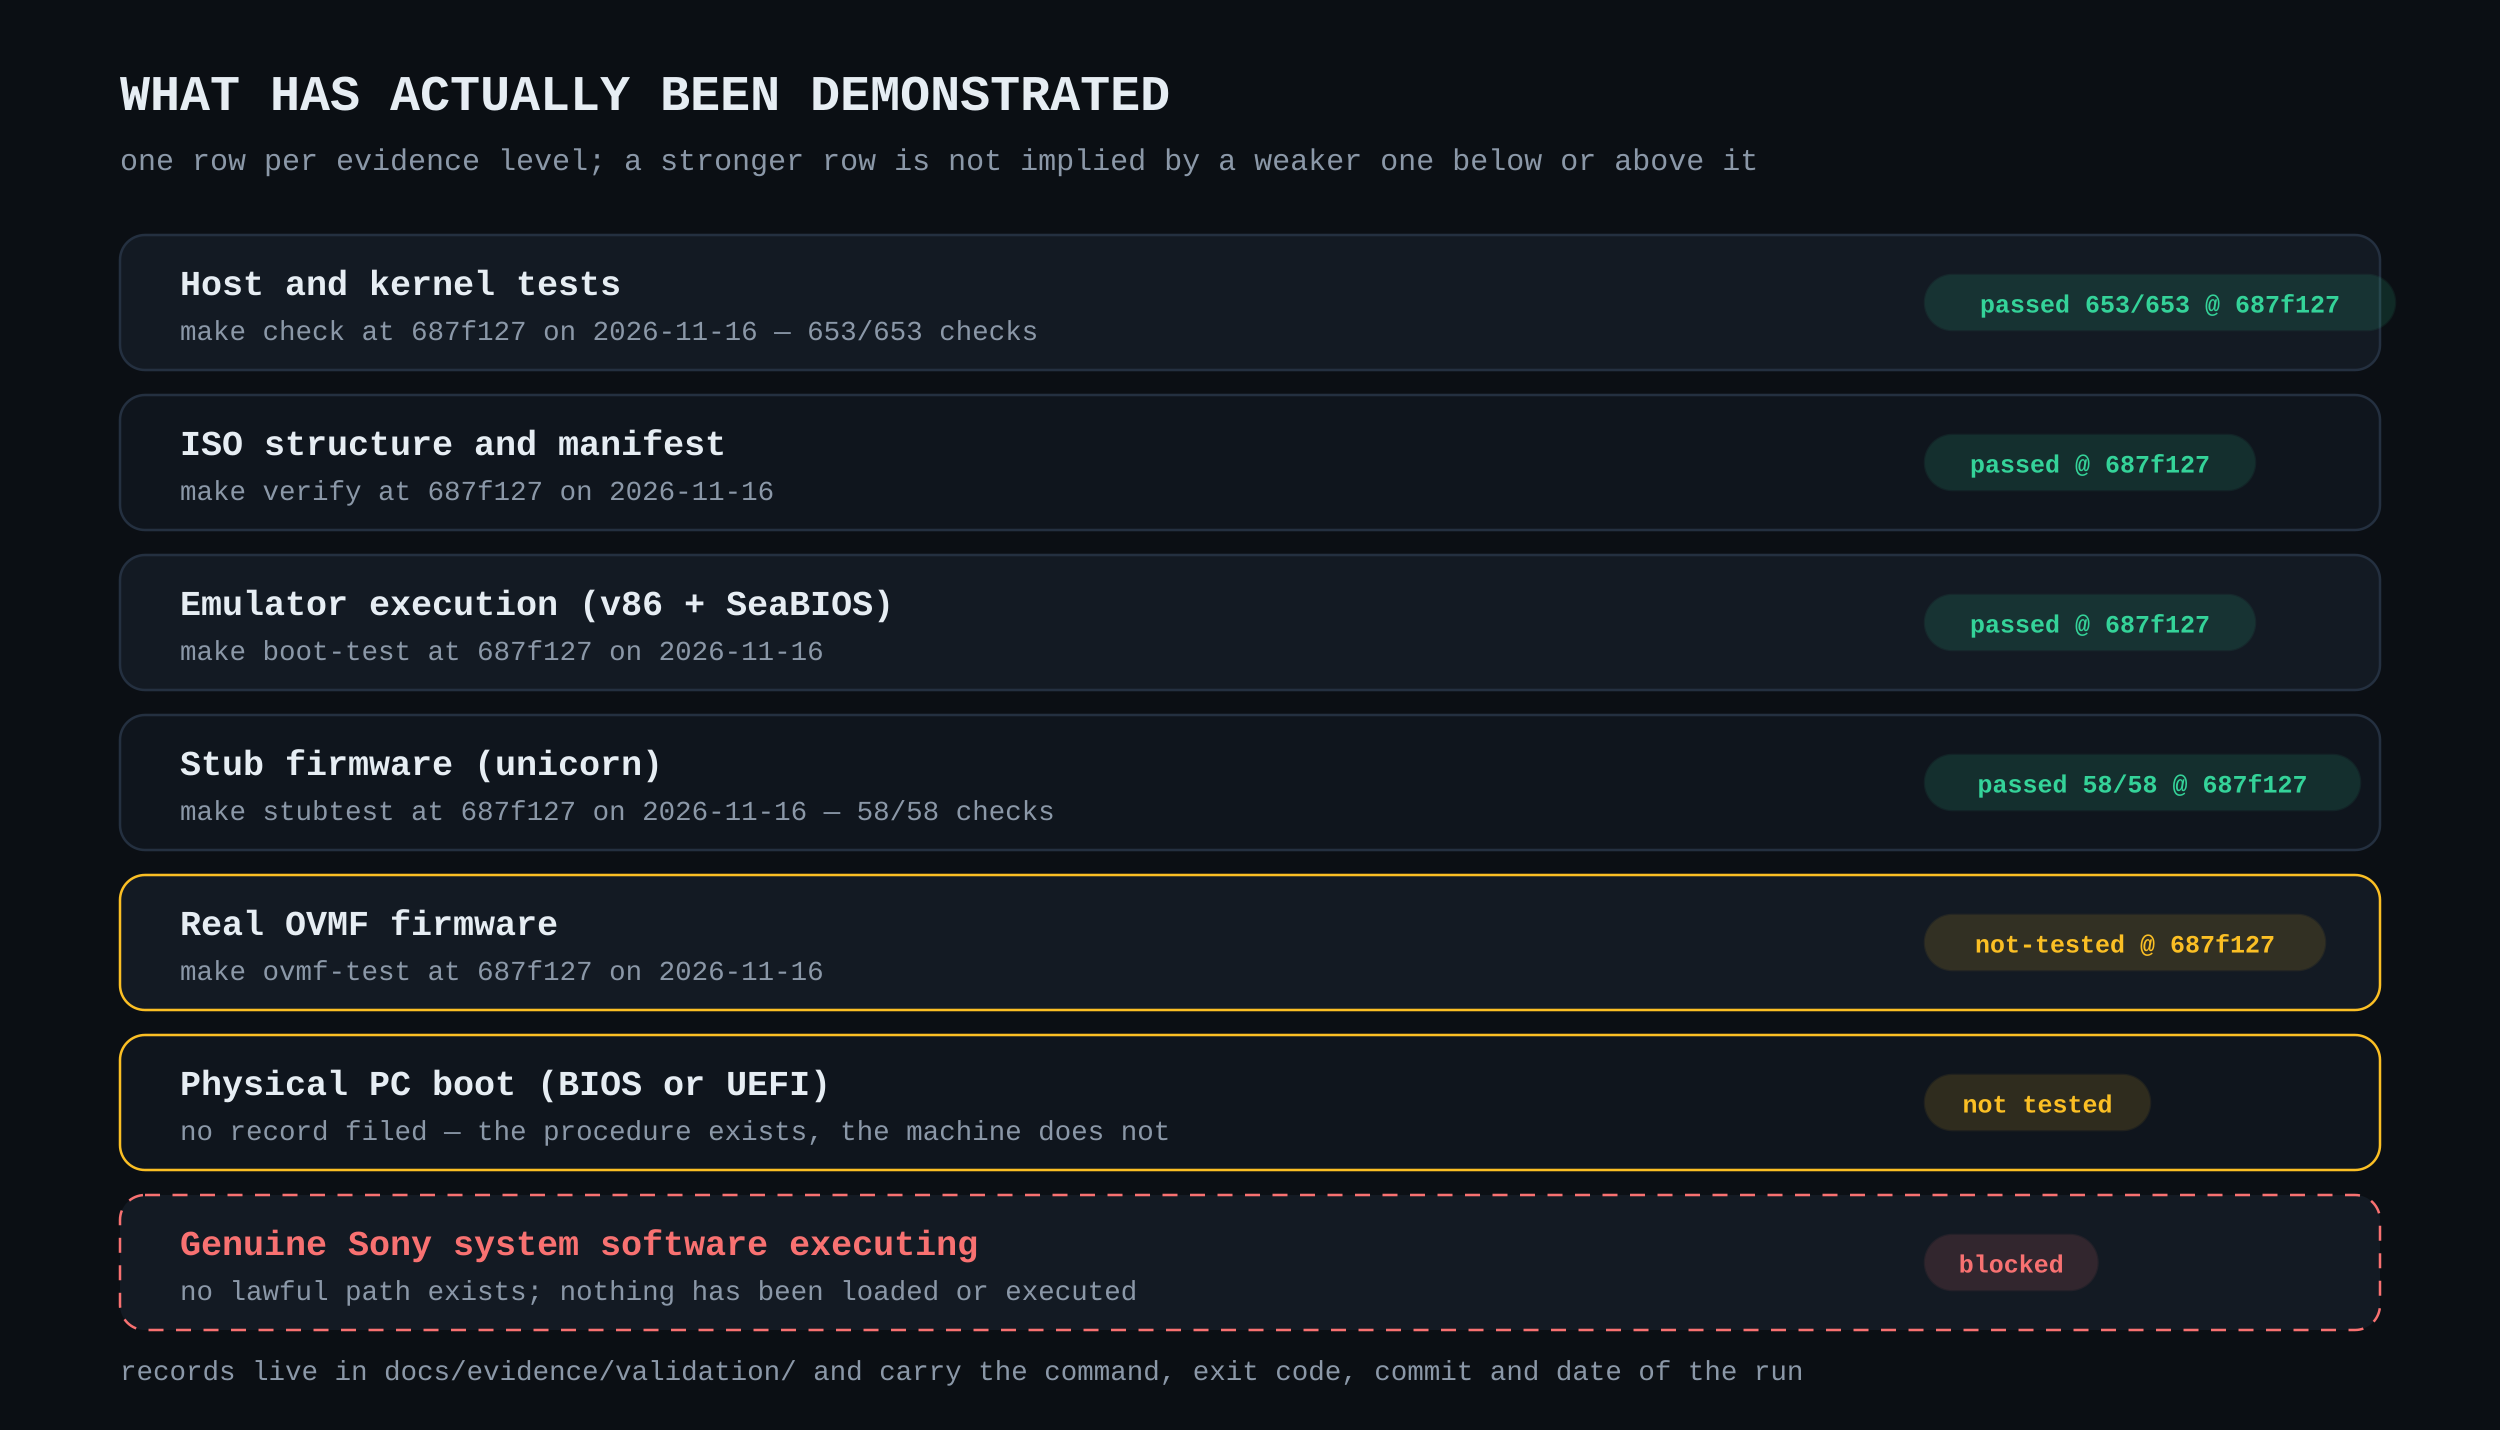
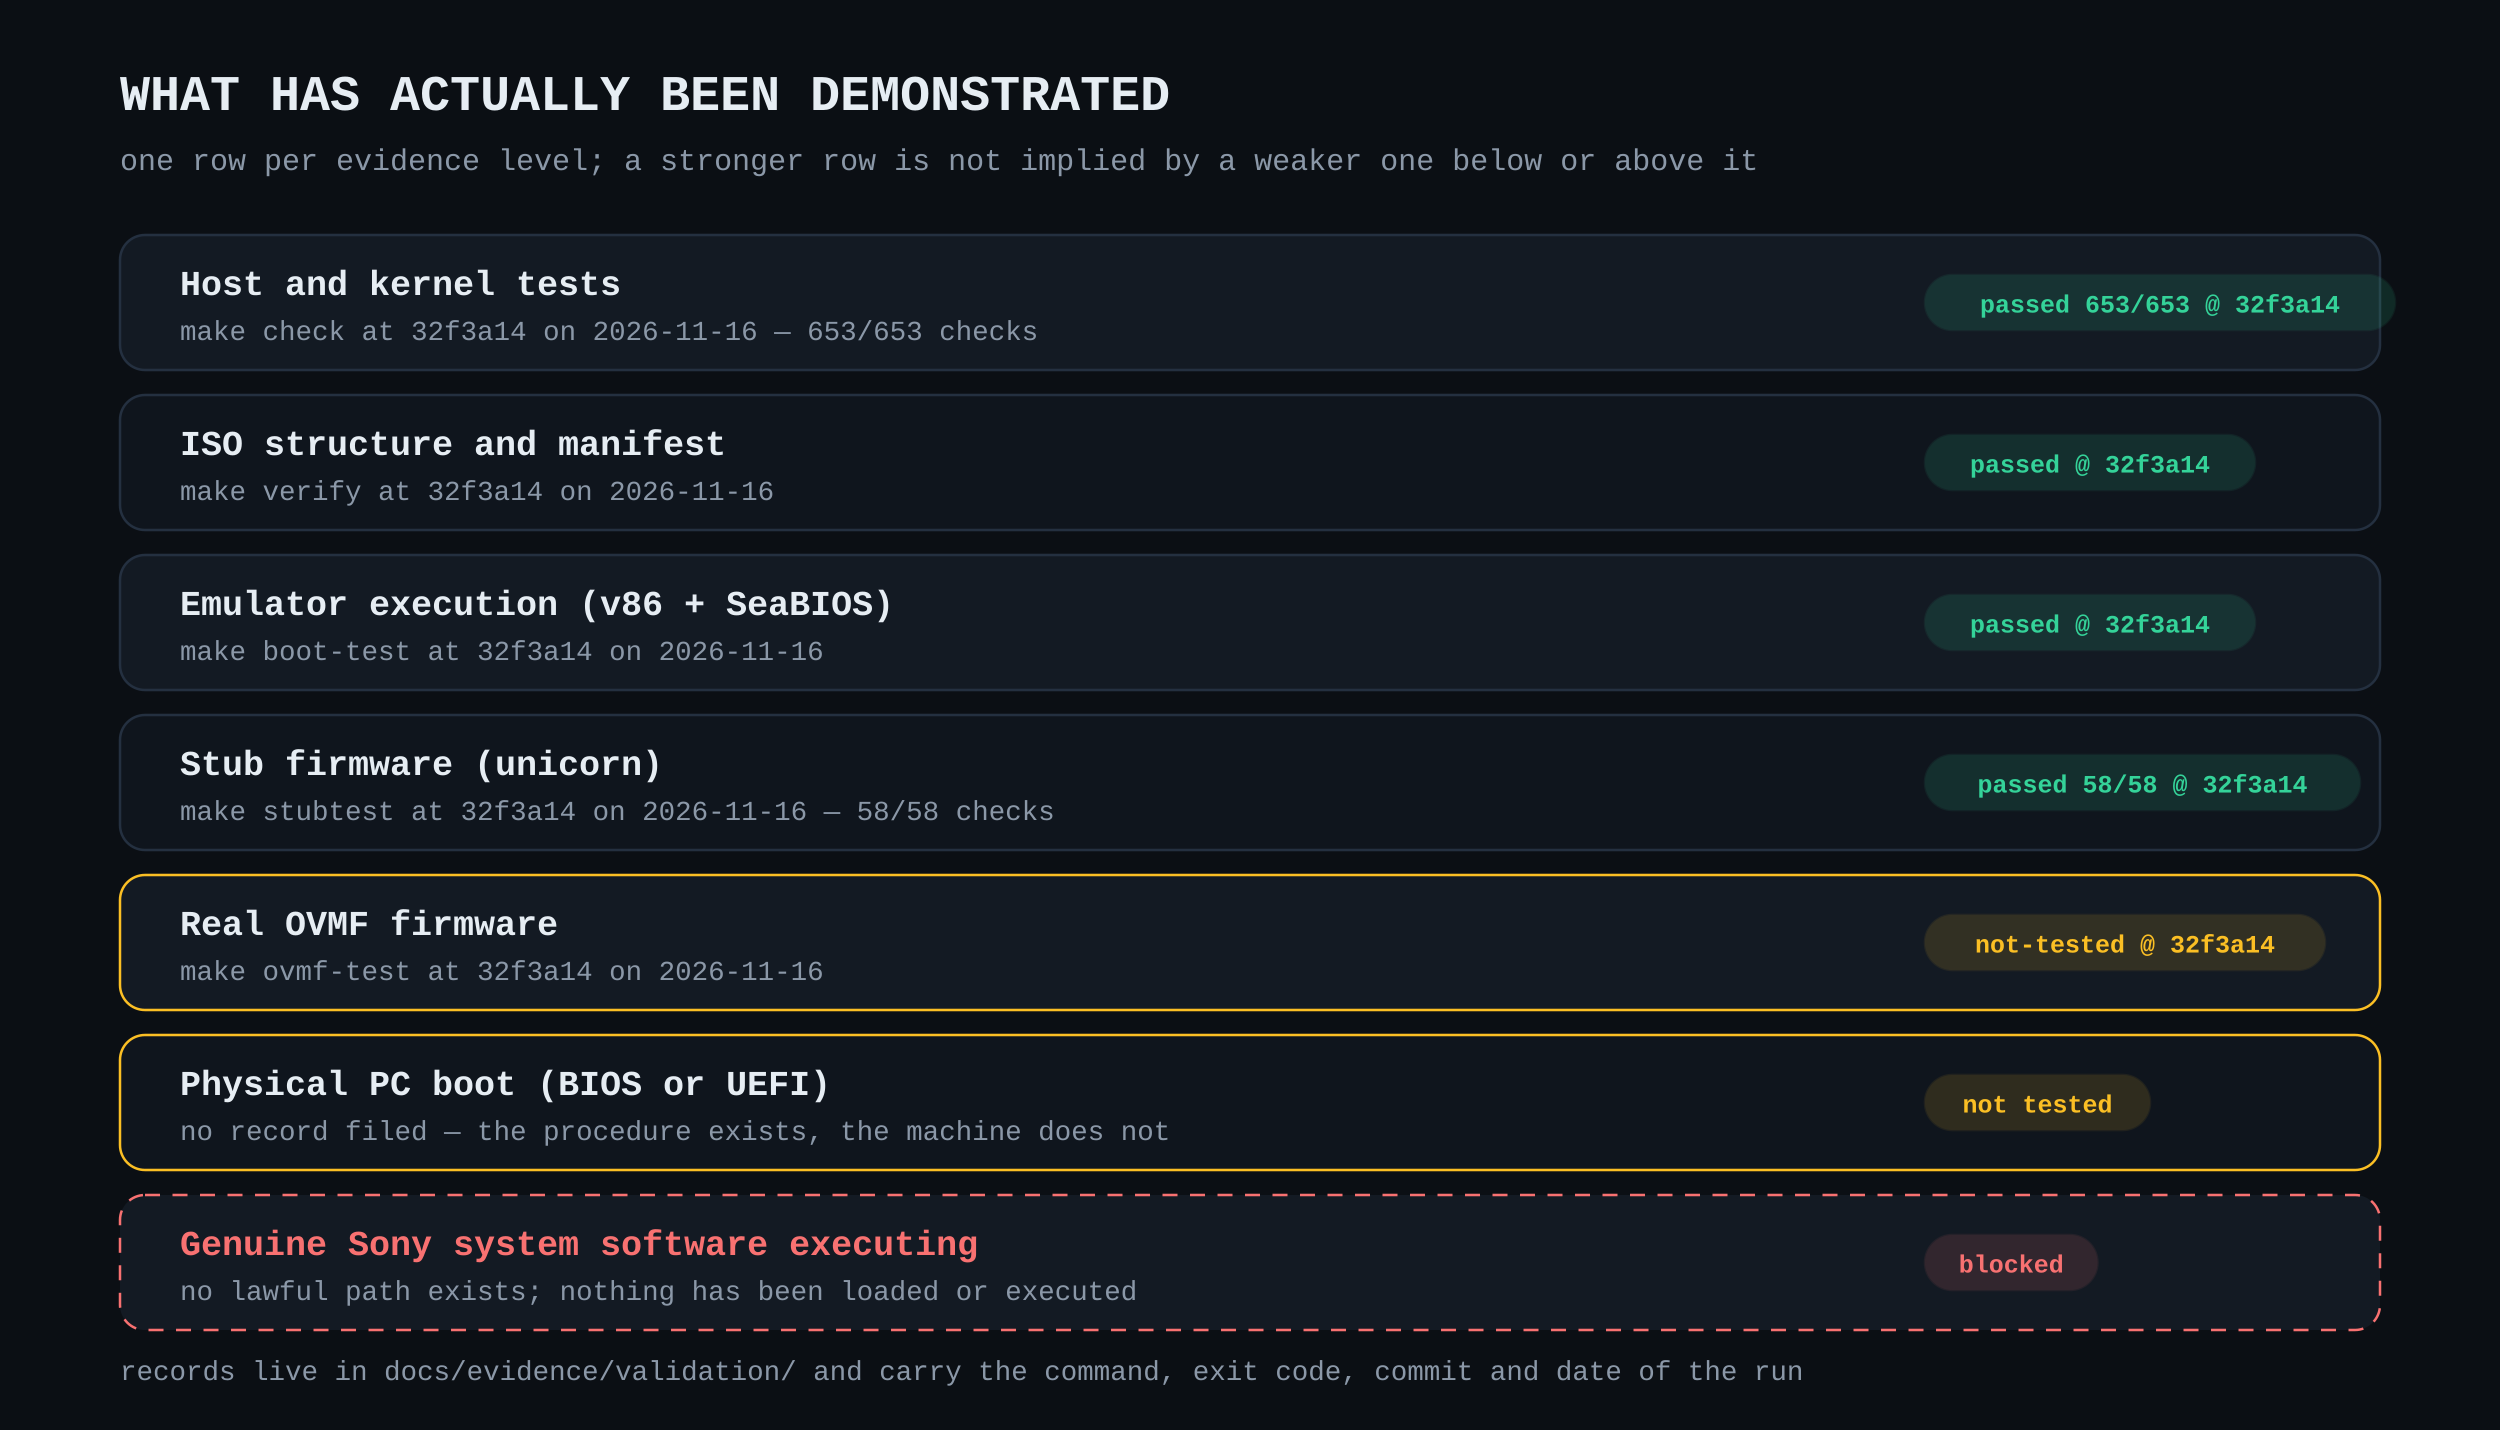
<svg xmlns="http://www.w3.org/2000/svg" width="1000" height="572" viewBox="0 0 1000 572" role="img" aria-labelledby="t d">
  <rect width="1000" height="572" fill="#0b0f14" />
  <text x="48" y="44" font-family="'JetBrains Mono','SFMono-Regular',Consolas,'Liberation Mono',Menlo,monospace" font-size="20" fill="#e6edf3" font-weight="bold" text-anchor="start">WHAT HAS ACTUALLY BEEN DEMONSTRATED</text>
  <text x="48" y="68" font-family="'JetBrains Mono','SFMono-Regular',Consolas,'Liberation Mono',Menlo,monospace" font-size="12" fill="#8b98a8" font-weight="normal" text-anchor="start">one row per evidence level; a stronger row is not implied by a weaker one below or above it</text>
  <rect x="48" y="94" width="904" height="54" rx="10" fill="#131a23" stroke="#243040" />
  <text x="72" y="118" font-family="'JetBrains Mono','SFMono-Regular',Consolas,'Liberation Mono',Menlo,monospace" font-size="14" fill="#e6edf3" font-weight="bold" text-anchor="start">Host and kernel tests</text>
-   <text x="72" y="136" font-family="'JetBrains Mono','SFMono-Regular',Consolas,'Liberation Mono',Menlo,monospace" font-size="11" fill="#8b98a8" font-weight="normal" text-anchor="start">make check at 687f127 on 2026-11-16 — 653/653 checks</text>
+   <text x="72" y="136" font-family="'JetBrains Mono','SFMono-Regular',Consolas,'Liberation Mono',Menlo,monospace" font-size="11" fill="#8b98a8" font-weight="normal" text-anchor="start">make check at 32f3a14 on 2026-11-16 — 653/653 checks</text>
  <rect x="770" y="110" width="188" height="22" rx="11" fill="#34d399" opacity="0.14" stroke="#34d399" stroke-opacity="0.55" />
-   <text x="864.0" y="125" font-family="'JetBrains Mono','SFMono-Regular',Consolas,'Liberation Mono',Menlo,monospace" font-size="10" fill="#34d399" font-weight="bold" text-anchor="middle">passed 653/653 @ 687f127</text>
+   <text x="864.0" y="125" font-family="'JetBrains Mono','SFMono-Regular',Consolas,'Liberation Mono',Menlo,monospace" font-size="10" fill="#34d399" font-weight="bold" text-anchor="middle">passed 653/653 @ 32f3a14</text>
  <rect x="48" y="158" width="904" height="54" rx="10" fill="#0f151d" stroke="#243040" />
  <text x="72" y="182" font-family="'JetBrains Mono','SFMono-Regular',Consolas,'Liberation Mono',Menlo,monospace" font-size="14" fill="#e6edf3" font-weight="bold" text-anchor="start">ISO structure and manifest</text>
-   <text x="72" y="200" font-family="'JetBrains Mono','SFMono-Regular',Consolas,'Liberation Mono',Menlo,monospace" font-size="11" fill="#8b98a8" font-weight="normal" text-anchor="start">make verify at 687f127 on 2026-11-16</text>
+   <text x="72" y="200" font-family="'JetBrains Mono','SFMono-Regular',Consolas,'Liberation Mono',Menlo,monospace" font-size="11" fill="#8b98a8" font-weight="normal" text-anchor="start">make verify at 32f3a14 on 2026-11-16</text>
  <rect x="770" y="174" width="132" height="22" rx="11" fill="#34d399" opacity="0.14" stroke="#34d399" stroke-opacity="0.55" />
-   <text x="836.0" y="189" font-family="'JetBrains Mono','SFMono-Regular',Consolas,'Liberation Mono',Menlo,monospace" font-size="10" fill="#34d399" font-weight="bold" text-anchor="middle">passed @ 687f127</text>
+   <text x="836.0" y="189" font-family="'JetBrains Mono','SFMono-Regular',Consolas,'Liberation Mono',Menlo,monospace" font-size="10" fill="#34d399" font-weight="bold" text-anchor="middle">passed @ 32f3a14</text>
  <rect x="48" y="222" width="904" height="54" rx="10" fill="#131a23" stroke="#243040" />
  <text x="72" y="246" font-family="'JetBrains Mono','SFMono-Regular',Consolas,'Liberation Mono',Menlo,monospace" font-size="14" fill="#e6edf3" font-weight="bold" text-anchor="start">Emulator execution (v86 + SeaBIOS)</text>
-   <text x="72" y="264" font-family="'JetBrains Mono','SFMono-Regular',Consolas,'Liberation Mono',Menlo,monospace" font-size="11" fill="#8b98a8" font-weight="normal" text-anchor="start">make boot-test at 687f127 on 2026-11-16</text>
+   <text x="72" y="264" font-family="'JetBrains Mono','SFMono-Regular',Consolas,'Liberation Mono',Menlo,monospace" font-size="11" fill="#8b98a8" font-weight="normal" text-anchor="start">make boot-test at 32f3a14 on 2026-11-16</text>
  <rect x="770" y="238" width="132" height="22" rx="11" fill="#34d399" opacity="0.14" stroke="#34d399" stroke-opacity="0.55" />
-   <text x="836.0" y="253" font-family="'JetBrains Mono','SFMono-Regular',Consolas,'Liberation Mono',Menlo,monospace" font-size="10" fill="#34d399" font-weight="bold" text-anchor="middle">passed @ 687f127</text>
+   <text x="836.0" y="253" font-family="'JetBrains Mono','SFMono-Regular',Consolas,'Liberation Mono',Menlo,monospace" font-size="10" fill="#34d399" font-weight="bold" text-anchor="middle">passed @ 32f3a14</text>
  <rect x="48" y="286" width="904" height="54" rx="10" fill="#0f151d" stroke="#243040" />
  <text x="72" y="310" font-family="'JetBrains Mono','SFMono-Regular',Consolas,'Liberation Mono',Menlo,monospace" font-size="14" fill="#e6edf3" font-weight="bold" text-anchor="start">Stub firmware (unicorn)</text>
-   <text x="72" y="328" font-family="'JetBrains Mono','SFMono-Regular',Consolas,'Liberation Mono',Menlo,monospace" font-size="11" fill="#8b98a8" font-weight="normal" text-anchor="start">make stubtest at 687f127 on 2026-11-16 — 58/58 checks</text>
+   <text x="72" y="328" font-family="'JetBrains Mono','SFMono-Regular',Consolas,'Liberation Mono',Menlo,monospace" font-size="11" fill="#8b98a8" font-weight="normal" text-anchor="start">make stubtest at 32f3a14 on 2026-11-16 — 58/58 checks</text>
  <rect x="770" y="302" width="174" height="22" rx="11" fill="#34d399" opacity="0.14" stroke="#34d399" stroke-opacity="0.55" />
-   <text x="857.0" y="317" font-family="'JetBrains Mono','SFMono-Regular',Consolas,'Liberation Mono',Menlo,monospace" font-size="10" fill="#34d399" font-weight="bold" text-anchor="middle">passed 58/58 @ 687f127</text>
+   <text x="857.0" y="317" font-family="'JetBrains Mono','SFMono-Regular',Consolas,'Liberation Mono',Menlo,monospace" font-size="10" fill="#34d399" font-weight="bold" text-anchor="middle">passed 58/58 @ 32f3a14</text>
  <rect x="48" y="350" width="904" height="54" rx="10" fill="#131a23" stroke="#fbbf24" />
  <text x="72" y="374" font-family="'JetBrains Mono','SFMono-Regular',Consolas,'Liberation Mono',Menlo,monospace" font-size="14" fill="#e6edf3" font-weight="bold" text-anchor="start">Real OVMF firmware</text>
-   <text x="72" y="392" font-family="'JetBrains Mono','SFMono-Regular',Consolas,'Liberation Mono',Menlo,monospace" font-size="11" fill="#8b98a8" font-weight="normal" text-anchor="start">make ovmf-test at 687f127 on 2026-11-16</text>
+   <text x="72" y="392" font-family="'JetBrains Mono','SFMono-Regular',Consolas,'Liberation Mono',Menlo,monospace" font-size="11" fill="#8b98a8" font-weight="normal" text-anchor="start">make ovmf-test at 32f3a14 on 2026-11-16</text>
  <rect x="770" y="366" width="160" height="22" rx="11" fill="#fbbf24" opacity="0.14" stroke="#fbbf24" stroke-opacity="0.55" />
-   <text x="850.0" y="381" font-family="'JetBrains Mono','SFMono-Regular',Consolas,'Liberation Mono',Menlo,monospace" font-size="10" fill="#fbbf24" font-weight="bold" text-anchor="middle">not-tested @ 687f127</text>
+   <text x="850.0" y="381" font-family="'JetBrains Mono','SFMono-Regular',Consolas,'Liberation Mono',Menlo,monospace" font-size="10" fill="#fbbf24" font-weight="bold" text-anchor="middle">not-tested @ 32f3a14</text>
  <rect x="48" y="414" width="904" height="54" rx="10" fill="#0f151d" stroke="#fbbf24" />
  <text x="72" y="438" font-family="'JetBrains Mono','SFMono-Regular',Consolas,'Liberation Mono',Menlo,monospace" font-size="14" fill="#e6edf3" font-weight="bold" text-anchor="start">Physical PC boot (BIOS or UEFI)</text>
  <text x="72" y="456" font-family="'JetBrains Mono','SFMono-Regular',Consolas,'Liberation Mono',Menlo,monospace" font-size="11" fill="#8b98a8" font-weight="normal" text-anchor="start">no record filed — the procedure exists, the machine does not</text>
  <rect x="770" y="430" width="90" height="22" rx="11" fill="#fbbf24" opacity="0.14" stroke="#fbbf24" stroke-opacity="0.55" />
  <text x="815.0" y="445" font-family="'JetBrains Mono','SFMono-Regular',Consolas,'Liberation Mono',Menlo,monospace" font-size="10" fill="#fbbf24" font-weight="bold" text-anchor="middle">not tested</text>
  <rect x="48" y="478" width="904" height="54" rx="10" fill="#131a23" stroke="#f87171" stroke-dasharray="6 5" />
  <text x="72" y="502" font-family="'JetBrains Mono','SFMono-Regular',Consolas,'Liberation Mono',Menlo,monospace" font-size="14" fill="#f87171" font-weight="bold" text-anchor="start">Genuine Sony system software executing</text>
  <text x="72" y="520" font-family="'JetBrains Mono','SFMono-Regular',Consolas,'Liberation Mono',Menlo,monospace" font-size="11" fill="#8b98a8" font-weight="normal" text-anchor="start">no lawful path exists; nothing has been loaded or executed</text>
  <rect x="770" y="494" width="69" height="22" rx="11" fill="#f87171" opacity="0.14" stroke="#f87171" stroke-opacity="0.55" />
  <text x="804.5" y="509" font-family="'JetBrains Mono','SFMono-Regular',Consolas,'Liberation Mono',Menlo,monospace" font-size="10" fill="#f87171" font-weight="bold" text-anchor="middle">blocked</text>
  <text x="48" y="552" font-family="'JetBrains Mono','SFMono-Regular',Consolas,'Liberation Mono',Menlo,monospace" font-size="11" fill="#8b98a8" font-weight="normal" text-anchor="start">records live in docs/evidence/validation/ and carry the command, exit code, commit and date of the run</text>
</svg>
